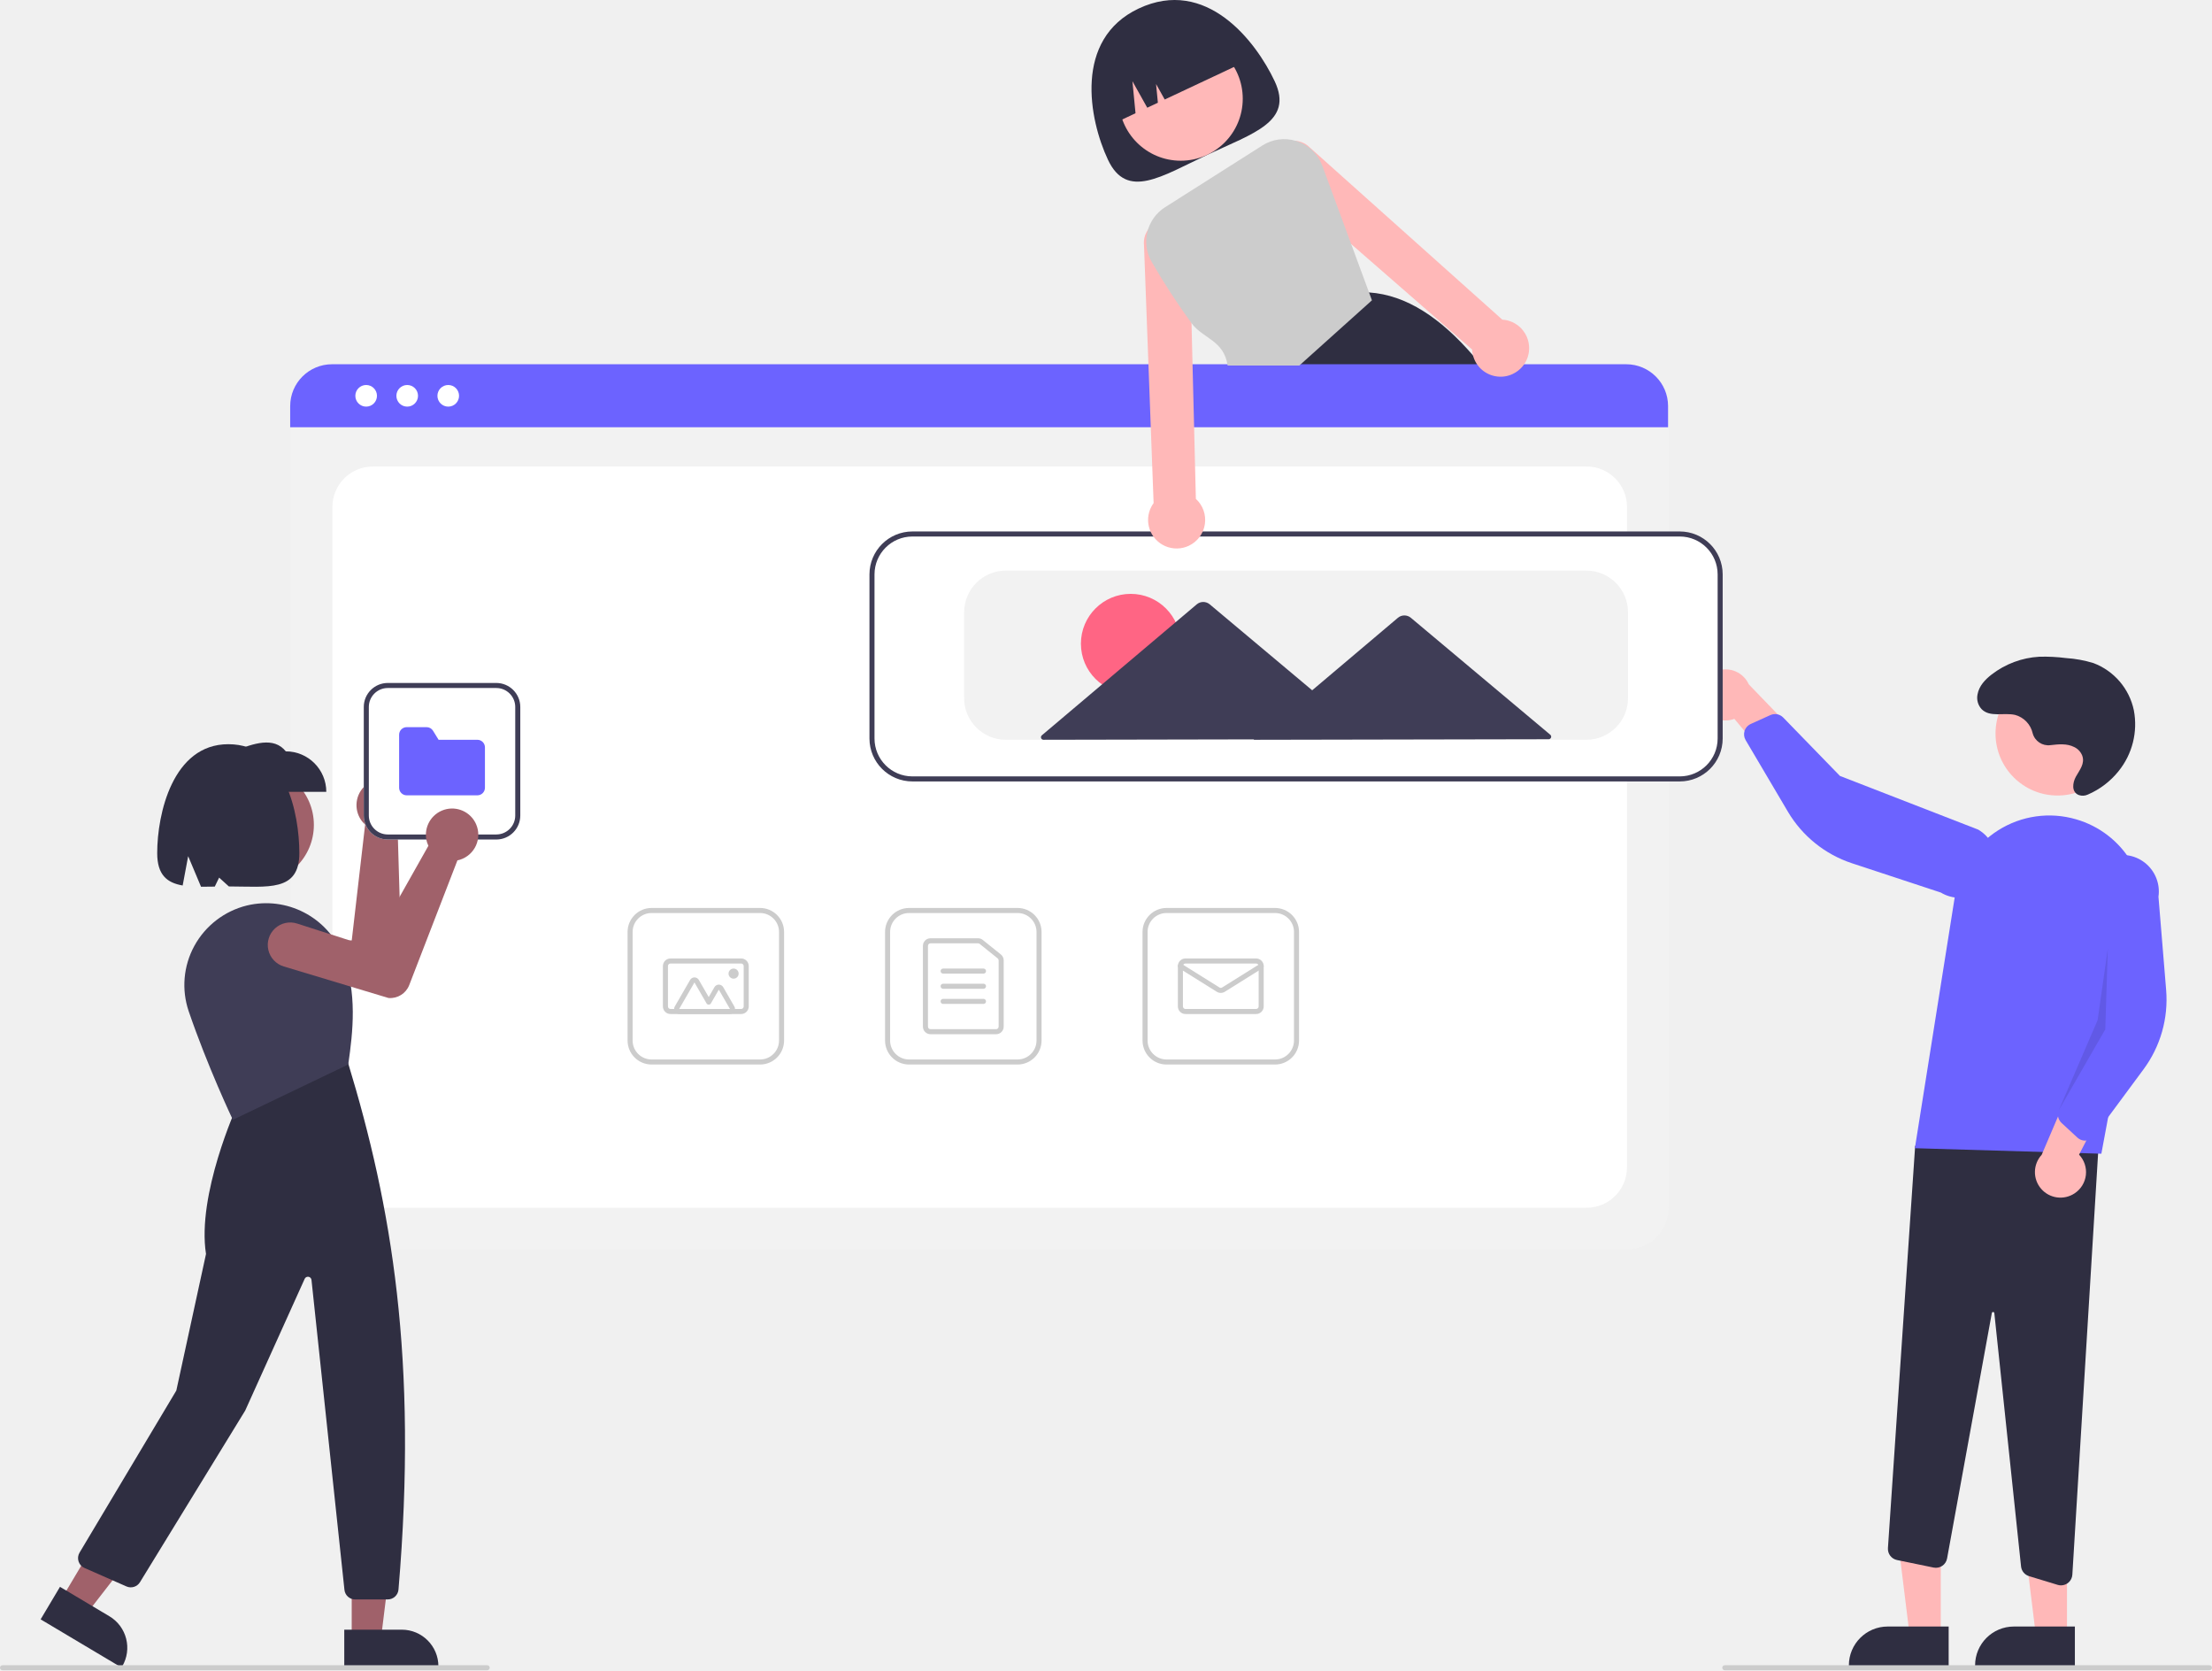
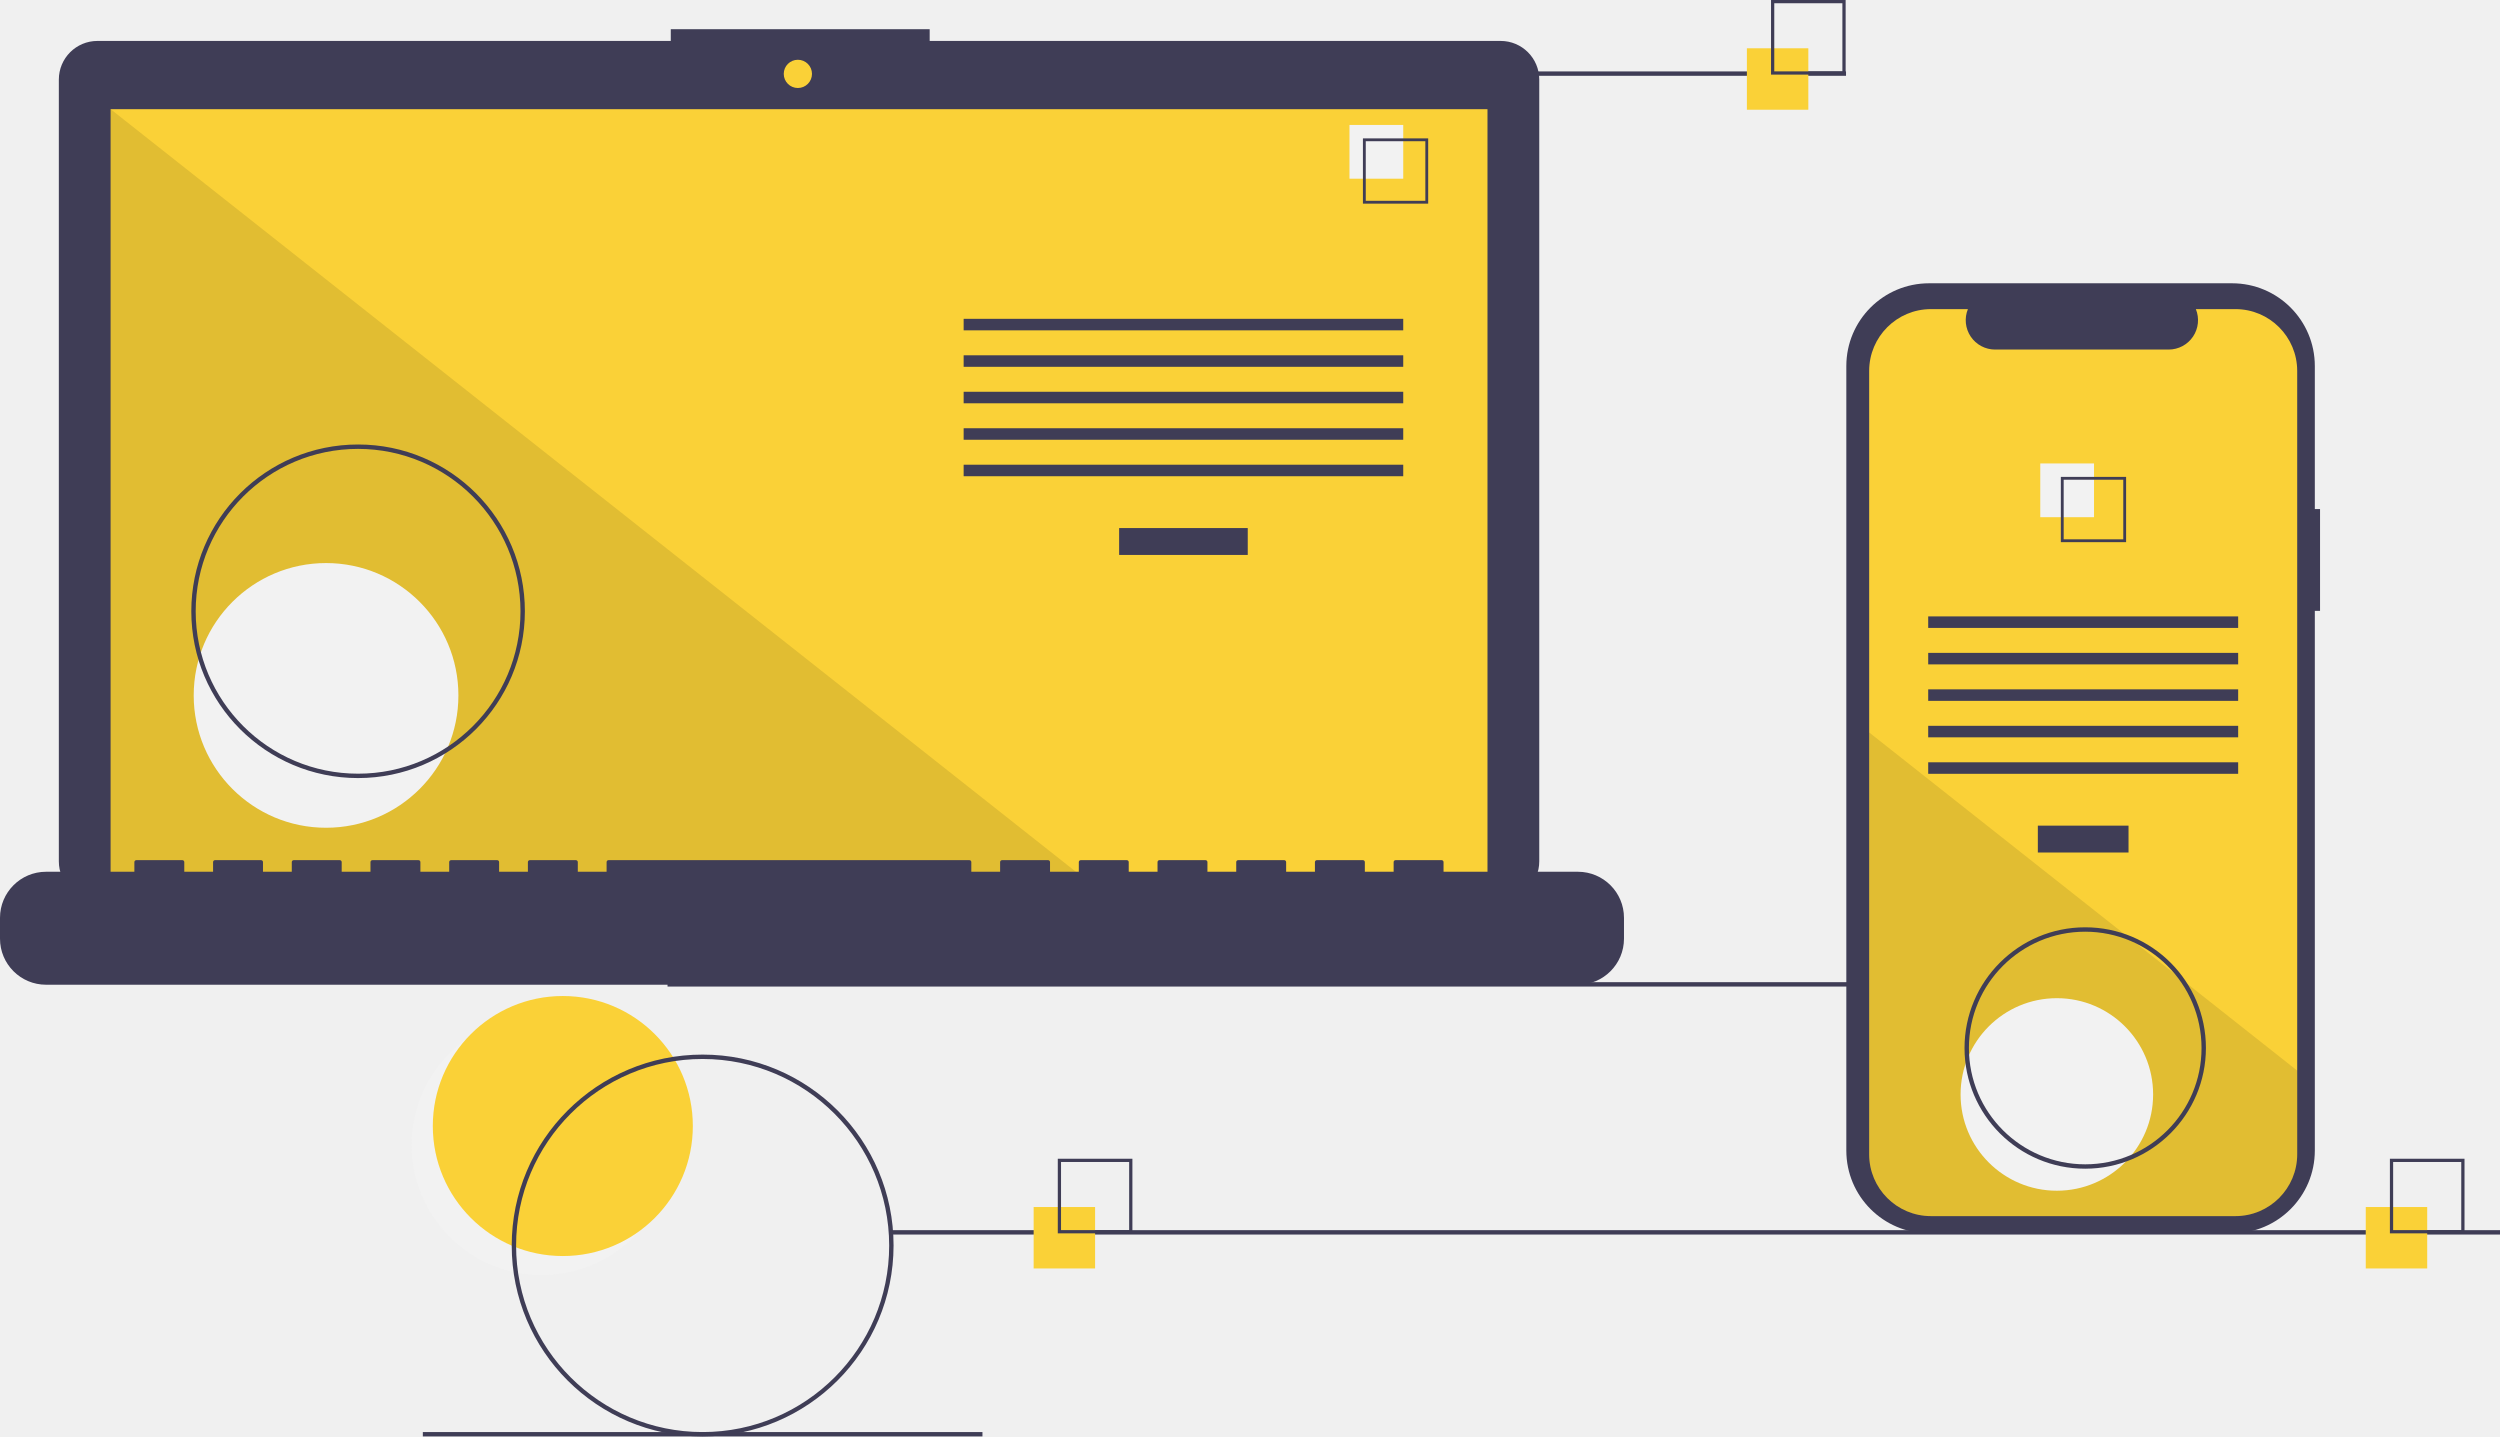
- <svg xmlns="http://www.w3.org/2000/svg" id="a27520da-4319-485c-96d7-e776d7397e13" data-name="Layer 1" width="876.272" height="661.473" viewBox="0 0 876.272 661.473">
-   <path d="M685.834,138.655c7.516,15.995-8.411,20.526-26.655,29.099s-31.898,17.942-39.414,1.947-13.615-47.743,12.195-59.871C658.66,97.284,678.318,122.659,685.834,138.655Z" transform="translate(-180.8642 -106.4605)" fill="#2f2e41" />
-   <circle cx="467.746" cy="39.089" r="24.561" fill="#ffb8b8" />
-   <path d="M770.29,254.473c-.85-1.11-1.7-2.2-2.56-3.26q-1.665-2.07-3.35-4.01c-12.73-14.69-26.27-23.94-41.18-24.93h-.02l-.22-.02-29.71,28.96-10.1,9.84.22.54,5.45,13.57h95.49A234.834,234.834,0,0,0,770.29,254.473Z" transform="translate(-180.8642 -106.4605)" fill="#2f2e41" />
-   <path d="M621.902,155.438l0,0,8.792-4.131-1.225-12.683,5.879,10.496,4.202-1.975-.714-7.399,3.43,6.123,31.224-14.673,0,0a26,26,0,0,0-34.589-12.474l-4.525,2.126A26,26,0,0,0,621.902,155.438Z" transform="translate(-180.8642 -106.4605)" fill="#2f2e41" />
-   <path d="M825.39,601.261H312.552a16.519,16.519,0,0,1-16.5-16.5V276.607a12.102,12.102,0,0,1,12.088-12.088H829.593a12.311,12.311,0,0,1,12.297,12.297V584.761A16.519,16.519,0,0,1,825.39,601.261Z" transform="translate(-180.8642 -106.4605)" fill="#f2f2f2" />
-   <path d="M328.552,584.761h480.839a16,16,0,0,0,16-16V307.213a16,16,0,0,0-16-16H328.552a16,16,0,0,0-16,16V568.761A16,16,0,0,0,328.552,584.761Z" transform="translate(-180.8642 -106.4605)" fill="#fff" />
-   <path d="M841.66,275.663H295.82v-8.4a16.574,16.574,0,0,1,16.56-16.55H825.1a16.574,16.574,0,0,1,16.56,16.55Z" transform="translate(-180.8642 -106.4605)" fill="#6c63ff" />
-   <circle cx="145.051" cy="156.752" r="4.283" fill="#fff" />
-   <circle cx="161.31" cy="156.752" r="4.283" fill="#fff" />
-   <circle cx="177.569" cy="156.752" r="4.283" fill="#fff" />
-   <path d="M583.974,528.04h-43a9.511,9.511,0,0,1-9.5-9.5v-43a9.511,9.511,0,0,1,9.5-9.5h43a9.511,9.511,0,0,1,9.5,9.5v43A9.511,9.511,0,0,1,583.974,528.04Zm-43-60a7.508,7.508,0,0,0-7.5,7.5v43a7.508,7.508,0,0,0,7.5,7.5h43a7.508,7.508,0,0,0,7.5-7.5v-43a7.508,7.508,0,0,0-7.5-7.5Z" transform="translate(-180.8642 -106.4605)" fill="#ccc" />
-   <path d="M575.474,516.04h-26a3.003,3.003,0,0,1-3-3v-32a3.003,3.003,0,0,1,3-3h18.839a3.007,3.007,0,0,1,1.879.662l7.16,5.754a2.984,2.984,0,0,1,1.121,2.338v26.246A3.003,3.003,0,0,1,575.474,516.04Zm-26-36a1.001,1.001,0,0,0-1,1v32a1.001,1.001,0,0,0,1,1h26a1.001,1.001,0,0,0,1-1v-26.246a.995.995,0,0,0-.374-.779l-7.161-5.754a1.002,1.002,0,0,0-.626-.22Z" transform="translate(-180.8642 -106.4605)" fill="#ccc" />
-   <path d="M570.474,492.04h-16a1,1,0,0,1,0-2h16a1,1,0,0,1,0,2Z" transform="translate(-180.8642 -106.4605)" fill="#ccc" />
-   <path d="M570.474,498.04h-16a1,1,0,0,1,0-2h16a1,1,0,0,1,0,2Z" transform="translate(-180.8642 -106.4605)" fill="#ccc" />
-   <path d="M570.474,504.04h-16a1,1,0,0,1,0-2h16a1,1,0,0,1,0,2Z" transform="translate(-180.8642 -106.4605)" fill="#ccc" />
-   <path d="M685.974,528.04h-43a9.511,9.511,0,0,1-9.5-9.5v-43a9.511,9.511,0,0,1,9.5-9.5h43a9.511,9.511,0,0,1,9.5,9.5v43A9.511,9.511,0,0,1,685.974,528.04Zm-43-60a7.508,7.508,0,0,0-7.5,7.5v43a7.508,7.508,0,0,0,7.5,7.5h43a7.508,7.508,0,0,0,7.5-7.5v-43a7.508,7.508,0,0,0-7.5-7.5Z" transform="translate(-180.8642 -106.4605)" fill="#ccc" />
-   <path d="M678.474,508.04h-28a3.003,3.003,0,0,1-3-3v-16a3.003,3.003,0,0,1,3-3h28a3.003,3.003,0,0,1,3,3v16A3.003,3.003,0,0,1,678.474,508.04Zm-28-20a1.001,1.001,0,0,0-1,1v16a1.001,1.001,0,0,0,1,1h28a1.001,1.001,0,0,0,1-1v-16a1.001,1.001,0,0,0-1-1Z" transform="translate(-180.8642 -106.4605)" fill="#ccc" />
-   <path d="M664.474,499.678a3.003,3.003,0,0,1-1.59-.453l-14.94-9.337a1,1,0,0,1,1.061-1.696l14.94,9.337a1.006,1.006,0,0,0,1.06,0l14.939-9.337a1,1,0,0,1,1.061,1.696l-14.939,9.337A3.004,3.004,0,0,1,664.474,499.678Z" transform="translate(-180.8642 -106.4605)" fill="#ccc" />
-   <path d="M481.974,528.04h-43a9.511,9.511,0,0,1-9.5-9.5v-43a9.511,9.511,0,0,1,9.5-9.5h43a9.511,9.511,0,0,1,9.5,9.5v43A9.511,9.511,0,0,1,481.974,528.04Zm-43-60a7.508,7.508,0,0,0-7.5,7.5v43a7.508,7.508,0,0,0,7.5,7.5h43a7.508,7.508,0,0,0,7.5-7.5v-43a7.508,7.508,0,0,0-7.5-7.5Z" transform="translate(-180.8642 -106.4605)" fill="#ccc" />
-   <path d="M474.474,508.04h-28a3.003,3.003,0,0,1-3-3v-16a3.003,3.003,0,0,1,3-3h28a3.003,3.003,0,0,1,3,3v16A3.003,3.003,0,0,1,474.474,508.04Zm-28-20a1.001,1.001,0,0,0-1,1v16a1.001,1.001,0,0,0,1,1h28a1.001,1.001,0,0,0,1-1v-16a1.001,1.001,0,0,0-1-1Z" transform="translate(-180.8642 -106.4605)" fill="#ccc" />
-   <path d="M470.036,508.04h-20.124a2,2,0,0,1-1.732-3l6.062-10.5a2,2,0,0,1,3.464,0l3.915,6.781,2.268-3.929a2,2,0,0,1,3.464,0l4.415,7.647a2,2,0,0,1-1.732,3Zm0-2h0l-4.415-7.647-3.134,5.429a1.0 1,0,0,1-.866.5h0a1.0 1,0,0,1-.866-.5l-4.781-8.281-6.062,10.5Z" transform="translate(-180.8642 -106.4605)" fill="#ccc" />
-   <circle cx="290.61" cy="385.579" r="2" fill="#ccc" />
-   <polygon points="768.825 648.15 756.565 648.149 750.733 600.861 768.827 600.862 768.825 648.15" fill="#ffb8b8" />
-   <path d="M952.816,766.494l-39.531-.001v-.5a15.386,15.386,0,0,1,15.386-15.386h.001l24.144.001Z" transform="translate(-180.8642 -106.4605)" fill="#2f2e41" />
-   <polygon points="818.825 648.15 806.565 648.149 800.733 600.861 818.827 600.862 818.825 648.15" fill="#ffb8b8" />
-   <path d="M1002.816,766.494l-39.531-.001v-.5a15.386,15.386,0,0,1,15.386-15.386h.001l24.144.001Z" transform="translate(-180.8642 -106.4605)" fill="#2f2e41" />
-   <path d="M996.014,734.111l-11.354-3.454a4.493,4.493,0,0,1-3.166-3.833L970.908,626.498a.48.48,0,0,0-.479-.447.469.469,0,0,0-.51.409l-17.731,97.199a4.5,4.5,0,0,1-5.335,3.6L932.342,724.269a4.516,4.516,0,0,1-3.582-4.712l10.785-159.312,73.138-7.892-10.868,177.727a4.505,4.505,0,0,1-4.484,4.228A4.526,4.526,0,0,1,996.014,734.111Z" transform="translate(-180.8642 -106.4605)" fill="#2f2e41" />
-   <circle cx="815.08" cy="290.487" r="24.561" fill="#ffb8b8" />
-   <path d="M939.433,561.18l15.858-99.851a37.857,37.857,0,0,1,48.005-30.399h0a37.743,37.743,0,0,1,26.601,43.262l-16.591,89.172Z" transform="translate(-180.8642 -106.4605)" fill="#6c63ff" />
-   <path d="M1002.725,579.046a10.056,10.056,0,0,0,1.747-15.32l16.396-31.751-18.465,1.97-12.739,29.849a10.11,10.11,0,0,0,13.061,15.251Z" transform="translate(-180.8642 -106.4605)" fill="#ffb8b8" />
-   <path d="M1006.236,558.126a4.506,4.506,0,0,1-2.426-1.151l-6.273-5.797a4.515,4.515,0,0,1-1.092-5.054l12.537-29.718-1.779-58.72a14.497,14.497,0,1,1,28.727,3.919l3.041,36.912a46.373,46.373,0,0,1-8.938,31.397l-19.552,26.432a4.505,4.505,0,0,1-3.195,1.804A4.455,4.455,0,0,1,1006.236,558.126Z" transform="translate(-180.8642 -106.4605)" fill="#6c63ff" />
-   <path d="M854.505,383.566a10.056,10.056,0,0,0,13.426,7.582l22.846,27.478,5.385-17.772-22.52-23.369a10.11,10.11,0,0,0-19.137,6.081Z" transform="translate(-180.8642 -106.4605)" fill="#ffb8b8" />
-   <path d="M872.401,394.955a4.506,4.506,0,0,1,2.006-1.786l7.784-3.517a4.515,4.515,0,0,1,5.08.965l22.478,23.132,54.766,21.257a14.497,14.497,0,1,1-14.809,24.926l-35.177-11.592a46.374,46.374,0,0,1-25.427-20.472l-16.717-28.31a4.505,4.505,0,0,1-.415-3.646A4.454,4.454,0,0,1,872.401,394.955Z" transform="translate(-180.8642 -106.4605)" fill="#6c63ff" />
-   <polygon points="835.002 375.652 834.002 407.652 815.58 439.663 830.962 403.99 835.002 375.652" opacity="0.1" />
-   <path d="M993.13,401.563a6.423,6.423,0,0,1-7.031-4.702,9.764,9.764,0,0,0-6.951-7.274c-4.505-1.029-10.012,1.091-13.314-2.322a6.637,6.637,0,0,1-1.575-5.842c.608-3.317,2.981-5.823,5.563-7.827a34.062,34.062,0,0,1,18.866-7.051,67.677,67.677,0,0,1,10.621.528,47.009,47.009,0,0,1,10.864,1.985,25.576,25.576,0,0,1,16.002,18.68,29.528,29.528,0,0,1-6.057,24.13,31.702,31.702,0,0,1-12.161,9.259,4.744,4.744,0,0,1-3.606.183c-2.957-1.176-2.474-4.839-1.126-7.283,1.443-2.615,3.663-5.146,2.503-8.329a6.302,6.302,0,0,0-3.127-3.366c-2.94-1.499-6.228-1.145-9.389-.78Z" transform="translate(-180.8642 -106.4605)" fill="#2f2e41" />
-   <path d="M846.297,415.433h-304a16.519,16.519,0,0,1-16.5-16.5v-65a16.519,16.519,0,0,1,16.5-16.5h304a16.519,16.519,0,0,1,16.5,16.5v65A16.519,16.519,0,0,1,846.297,415.433Z" transform="translate(-180.8642 -106.4605)" fill="#fff" />
-   <path d="M846.297,415.933h-304a17.019,17.019,0,0,1-17-17v-65a17.019,17.019,0,0,1,17-17h304a17.019,17.019,0,0,1,17,17v65A17.019,17.019,0,0,1,846.297,415.933Zm-304-97a15.017,15.017,0,0,0-15,15v65a15.017,15.017,0,0,0,15,15h304a15.017,15.017,0,0,0,15-15v-65a15.017,15.017,0,0,0-15-15Z" transform="translate(-180.8642 -106.4605)" fill="#3f3d56" />
-   <path d="M809.297,399.433h-230a16.519,16.519,0,0,1-16.5-16.5v-34a16.519,16.519,0,0,1,16.5-16.5h230a16.519,16.519,0,0,1,16.5,16.5v34A16.519,16.519,0,0,1,809.297,399.433Z" transform="translate(-180.8642 -106.4605)" fill="#f2f2f2" />
-   <circle cx="447.928" cy="254.915" r="19.732" fill="#ff6584" />
-   <path d="M795.004,397.442l-27.853-23.36-27.372-22.956a4,4,0,0,0-5.153.01l-27.283,23.062-6.664,5.633-10.048-8.427-30.537-25.611a4,4,0,0,0-5.152.01l-30.438,25.728-30.917,26.133a1.0 1,0,0,0,.647,1.764l63.387-.122,20.064-.039-.196.166,59.808-.115,57.067-.11A1.0 1,0,0,0,795.004,397.442Z" transform="translate(-180.8642 -106.4605)" fill="#3f3d56" />
-   <path d="M1056.136,767.933h-192a1,1,0,0,1,0-2h192a1,1,0,0,1,0,2Z" transform="translate(-180.8642 -106.4605)" fill="#ccc" />
-   <path d="M784.92,238.373a11.221,11.221,0,0,0-7.25-5.1,10.301,10.301,0,0,0-1.66-.21l-76.19-68.12a9.015,9.015,0,0,0-5.63-2.69,7.67,7.67,0,0,0-1.27-.04,9.055,9.055,0,0,0-5.96,15.48l29.17,25.43,47.9,41.75a11.916,11.916,0,0,0,.35,2.33,11.266,11.266,0,0,0,9.67,8.37,11.092,11.092,0,0,0,6.05-1,11.407,11.407,0,0,0,3.88-2.97c.11-.13.21-.25.31-.39a11.293,11.293,0,0,0,.63-12.84Z" transform="translate(-180.8642 -106.4605)" fill="#ffb8b8" />
-   <path d="M654.6,304.023l-.71-28.86-.6-23.95-.41-16.76-.81-32.67a9.046,9.046,0,0,0-15.71-5.25,6.923,6.923,0,0,0-.75.96,8.936,8.936,0,0,0-1.56,6.05l1.78,47.67.89,23.95,1.14,30.55a12.047,12.047,0,0,0-.89,1.41,11.248,11.248,0,0,0-.71,8.84,11.311,11.311,0,0,0,15.56,6.63,11.301,11.301,0,0,0,2.78-18.57Z" transform="translate(-180.8642 -106.4605)" fill="#ffb8b8" />
-   <path d="M723.201,222.273l-7.07-19.15-11.44-31.02a16.006,16.006,0,0,0-9.95-9.68c-.18-.06-.37-.12-.55-.17a15.984,15.984,0,0,0-13.24,1.82l-38.53,24.44a16.093,16.093,0,0,0-5.27,21.75,276.323,276.323,0,0,0,15.73,24.19c4.49,6.11,12.85,6.76,14.3,16.76h28.41l28.76-25.82Z" transform="translate(-180.8642 -106.4605)" fill="#ccc" />
-   <circle cx="101.165" cy="326.682" r="23.172" fill="#a0616a" />
-   <path d="M338.916,417.193q.343.273.664.578a10.38,10.38,0,0,1-.417,15.484,9.722,9.722,0,0,1-.814.613l1.568,52.945a8.061,8.061,0,0,1-5.545,7.867l-.096.021-42.989,4.578a8.899,8.899,0,1,1-1.722-17.713l30.644-2.699,5.3-45.851a9.876,9.876,0,0,1-.972-.99,10.38,10.38,0,0,1,14.378-14.833Z" transform="translate(-180.8642 -106.4605)" fill="#a0616a" />
-   <polygon points="139.328 649.174 150.895 649.174 156.397 604.561 139.326 604.561 139.328 649.174" fill="#a0616a" />
-   <path d="M317.242,751.858l22.778-.001h.001a14.516,14.516,0,0,1,14.516,14.516v.472l-37.294.001Z" transform="translate(-180.8642 -106.4605)" fill="#2f2e41" />
-   <polygon points="24.366 633.182 34.304 639.099 61.857 603.582 47.189 594.849 24.366 633.182" fill="#a0616a" />
-   <path d="M204.627,734.889l19.572,11.653.001 0a14.516,14.516,0,0,1,5.046,19.899l-.241.405L196.96,747.767Z" transform="translate(-180.8642 -106.4605)" fill="#2f2e41" />
-   <path d="M334.488,739.877H321.536a4.238,4.238,0,0,1-4.221-3.797L304.258,613.343a1.415,1.415,0,0,0-2.697-.433l-23.555,52.159-41.704,68.003a4.266,4.266,0,0,1-5.329,1.666l-16.66-7.33a4.247,4.247,0,0,1-1.935-6.064l38.337-64.192,11.758-54.085c-3.698-23.455,12.155-58.326,12.316-58.676l.079-.17,43.668-17.068.219.268c17.221,56.514,27.715,117.332,19.967,208.568A4.274,4.274,0,0,1,334.488,739.877Z" transform="translate(-180.8642 -106.4605)" fill="#2f2e41" />
-   <path d="M273.107,549.934l-.203-.427c-.097-.205-9.807-20.684-17.292-42.571a32.285,32.285,0,0,1,2.239-25.873,32.637,32.637,0,0,1,20.813-16.004h0A32.677,32.677,0,0,1,316.591,484.627c5.937,14.847,4.045,30.695,2.264,43.157l-.035.25-.227.109Z" transform="translate(-180.8642 -106.4605)" fill="#3f3d56" />
-   <path d="M310.124,420.054H273.33V404.015c8.076-3.208,15.978-5.937,20.756,0a16.038,16.038,0,0,1,16.038,16.038Z" transform="translate(-180.8642 -106.4605)" fill="#2f2e41" />
-   <path d="M271.293,401.185c-21.996,0-28.153,27.571-28.153,43.126,0,8.674,3.923,11.777,10.088,12.827l2.177-11.611,5.099,12.111c1.732.009,3.551-.025,5.437-.06l1.729-3.56,3.855,3.496c15.441.023,27.921,2.274,27.921-13.203C299.445,428.756,294.046,401.185,271.293,401.185Z" transform="translate(-180.8642 -106.4605)" fill="#2f2e41" />
-   <path d="M373.864,767.933h-192a1,1,0,1,1,0-2h192a1,1,0,0,1,0,2Z" transform="translate(-180.8642 -106.4605)" fill="#ccc" />
-   <path d="M377.474,438.933h-43a9.511,9.511,0,0,1-9.5-9.5v-43a9.511,9.511,0,0,1,9.5-9.5h43a9.511,9.511,0,0,1,9.5,9.5v43A9.511,9.511,0,0,1,377.474,438.933Z" transform="translate(-180.8642 -106.4605)" fill="#fff" />
-   <path d="M377.474,438.933h-43a9.511,9.511,0,0,1-9.5-9.5v-43a9.511,9.511,0,0,1,9.5-9.5h43a9.511,9.511,0,0,1,9.5,9.5v43A9.511,9.511,0,0,1,377.474,438.933Zm-43-60a7.508,7.508,0,0,0-7.5,7.5v43a7.508,7.508,0,0,0,7.5,7.5h43a7.508,7.508,0,0,0,7.5-7.5v-43a7.508,7.508,0,0,0-7.5-7.5Z" transform="translate(-180.8642 -106.4605)" fill="#3f3d56" />
-   <path d="M369.974,421.433h-28a3.003,3.003,0,0,1-3-3v-21a3.003,3.003,0,0,1,3-3h7.882a2.981,2.981,0,0,1,2.555,1.427l2.198,3.573h15.364a3.003,3.003,0,0,1,3,3v16A3.003,3.003,0,0,1,369.974,421.433Z" transform="translate(-180.8642 -106.4605)" fill="#6c63ff" />
-   <path d="M369.064,432.042q.21.384.388.79a10.38,10.38,0,0,1-6.393,14.109,9.72,9.72,0,0,1-.988.25l-19.099,49.405a8.061,8.061,0,0,1-8.163,5.099l-.096-.018-41.397-12.462a8.899,8.899,0,1,1,5.286-16.993l29.29,9.404,22.676-40.202a9.876,9.876,0,0,1-.511-1.289,10.38,10.38,0,0,1,19.007-8.091Z" transform="translate(-180.8642 -106.4605)" fill="#a0616a" />
+ <svg xmlns="http://www.w3.org/2000/svg" id="b6117b06-2b45-45bc-b789-4a82ab6612dd" data-name="Layer 1" width="1139.171" height="654.543" viewBox="0 0 1139.171 654.543">
+   <circle cx="246.827" cy="521.765" r="59.243" fill="#f2f2f2" />
+   <circle cx="256.46" cy="513.095" r="59.243" fill="#fad137" />
+   <rect x="304.171" y="447.543" width="733" height="2" fill="#3f3d56" />
+   <path d="M714.207,141.381H454.038v-5.362h-117.971v5.362H74.825a17.599,17.599,0,0,0-17.599,17.599V515.231a17.599,17.599,0,0,0,17.599,17.599H714.207a17.599,17.599,0,0,0,17.599-17.599V158.979A17.599,17.599,0,0,0,714.207,141.381Z" transform="translate(-30.41456 -122.7284)" fill="#3f3d56" />
+   <rect x="50.406" y="49.754" width="627.391" height="353.913" fill="#fad137" />
+   <circle cx="363.565" cy="33.667" r="6.435" fill="#fad137" />
+   <polygon points="498.374 403.667 50.406 403.667 50.406 49.754 498.374 403.667" opacity="0.1" />
+   <circle cx="148.574" cy="316.876" r="60.307" fill="#f2f2f2" />
+   <rect x="509.953" y="240.622" width="58.605" height="12.246" fill="#3f3d56" />
+   <rect x="439.102" y="145.279" width="200.307" height="5.248" fill="#3f3d56" />
+   <rect x="439.102" y="161.898" width="200.307" height="5.248" fill="#3f3d56" />
+   <rect x="439.102" y="178.518" width="200.307" height="5.248" fill="#3f3d56" />
+   <rect x="439.102" y="195.137" width="200.307" height="5.248" fill="#3f3d56" />
+   <rect x="439.102" y="211.756" width="200.307" height="5.248" fill="#3f3d56" />
+   <rect x="614.917" y="56.934" width="24.492" height="24.492" fill="#f2f2f2" />
+   <path d="M681.195,215.525h-29.74v-29.74h29.74Zm-28.447-1.293h27.154V187.078H652.748Z" transform="translate(-30.41456 -122.7284)" fill="#3f3d56" />
+   <path d="M749.422,519.96H688.192v-4.412a.875.875,0,0,0-.875-.875h-20.993a.875.875,0,0,0-.875.875v4.412H652.329v-4.412a.875.875,0,0,0-.875-.875H630.462a.875.875,0,0,0-.875.875v4.412H616.467v-4.412a.875.875,0,0,0-.875-.875H594.599a.875.875,0,0,0-.875.875v4.412H580.604v-4.412a.875.875,0,0,0-.875-.875H558.736a.875.875,0,0,0-.875.875v4.412H544.741v-4.412a.875.875,0,0,0-.875-.875H522.873a.875.875,0,0,0-.875.875v4.412H508.878v-4.412a.875.875,0,0,0-.875-.875h-20.993a.875.875,0,0,0-.875.875v4.412H473.015v-4.412a.875.875,0,0,0-.875-.875H307.696a.875.875,0,0,0-.875.875v4.412H293.701v-4.412a.875.875,0,0,0-.875-.875H271.833a.875.875,0,0,0-.875.875v4.412H257.838v-4.412a.875.875,0,0,0-.875-.875h-20.993a.875.875,0,0,0-.875.875v4.412H221.975v-4.412a.875.875,0,0,0-.875-.875H200.107a.875.875,0,0,0-.875.875v4.412H186.112v-4.412a.875.875,0,0,0-.875-.875H164.244a.875.875,0,0,0-.875.875v4.412H150.249v-4.412a.875.875,0,0,0-.875-.875H128.381a.875.875,0,0,0-.875.875v4.412H114.386v-4.412a.875.875,0,0,0-.875-.875H92.519a.875.875,0,0,0-.875.875v4.412H51.407a20.993,20.993,0,0,0-20.993,20.993v9.492A20.993,20.993,0,0,0,51.407,571.438H749.422a20.993,20.993,0,0,0,20.993-20.993v-9.492A20.993,20.993,0,0,0,749.422,519.96Z" transform="translate(-30.41456 -122.7284)" fill="#3f3d56" />
+   <path d="M193.586,477.272a76,76,0,1,1,76-76A76.086,76.086,0,0,1,193.586,477.272Zm0-150a74,74,0,1,0,74,74A74.084,74.084,0,0,0,193.586,327.272Z" transform="translate(-30.41456 -122.7284)" fill="#3f3d56" />
+   <rect x="586.171" y="32.543" width="255" height="2" fill="#3f3d56" />
+   <rect x="406.171" y="560.543" width="733" height="2" fill="#3f3d56" />
+   <rect x="192.672" y="652.543" width="255" height="2" fill="#3f3d56" />
+   <rect x="471" y="550" width="28" height="28" fill="#fad137" />
+   <path d="M546.415,684.728h-34v-34h34Zm-32.522-1.478H544.936V652.207H513.893Z" transform="translate(-30.41456 -122.7284)" fill="#3f3d56" />
+   <rect x="796" y="22" width="28" height="28" fill="#fad137" />
+   <path d="M871.415,156.728h-34v-34h34Zm-32.522-1.478H869.936V124.207H838.893Z" transform="translate(-30.41456 -122.7284)" fill="#3f3d56" />
+   <rect x="1078" y="550" width="28" height="28" fill="#fad137" />
+   <path d="M1153.415,684.728h-34v-34h34Zm-32.522-1.478h31.043V652.207h-31.043Z" transform="translate(-30.41456 -122.7284)" fill="#3f3d56" />
+   <path d="M1087.586,354.687h-2.379V289.525a37.714,37.714,0,0,0-37.714-37.714H909.44A37.714,37.714,0,0,0,871.726,289.525V647.006A37.714,37.714,0,0,0,909.44,684.72h138.053a37.714,37.714,0,0,0,37.714-37.714V401.07h2.379Z" transform="translate(-30.41456 -122.7284)" fill="#3f3d56" />
+   <path d="M1077.176,291.742v356.96a28.165,28.165,0,0,1-28.16,28.17H910.296a28.165,28.165,0,0,1-28.16-28.17v-356.96a28.163,28.163,0,0,1,28.16-28.16h16.83a13.379,13.379,0,0,0,12.39,18.43h79.09a13.379,13.379,0,0,0,12.39-18.43h18.02A28.163,28.163,0,0,1,1077.176,291.742Z" transform="translate(-30.41456 -122.7284)" fill="#fad137" />
+   <rect x="928.58" y="376.218" width="41.324" height="12.246" fill="#3f3d56" />
+   <rect x="878.621" y="280.875" width="141.24" height="5.248" fill="#3f3d56" />
+   <rect x="878.621" y="297.494" width="141.24" height="5.248" fill="#3f3d56" />
+   <rect x="878.621" y="314.114" width="141.24" height="5.248" fill="#3f3d56" />
+   <rect x="878.621" y="330.733" width="141.24" height="5.248" fill="#3f3d56" />
+   <rect x="878.621" y="347.352" width="141.24" height="5.248" fill="#3f3d56" />
+   <rect x="929.684" y="211.179" width="24.492" height="24.492" fill="#f2f2f2" />
+   <path d="M969.474,340.032v29.74h29.74v-29.74Zm28.45,28.45h-27.16v-27.16h27.16Z" transform="translate(-30.41456 -122.7284)" fill="#3f3d56" />
+   <path d="M1077.176,610.582v38.12a28.165,28.165,0,0,1-28.16,28.17H910.296a28.165,28.165,0,0,1-28.16-28.17v-192.21l116.87,92.33,2,1.58,21.74,17.17,2.03,1.61Z" transform="translate(-30.41456 -122.7284)" opacity="0.1" />
+   <circle cx="937.241" cy="498.707" r="43.868" fill="#f2f2f2" />
+   <path d="M350.586,777.272a87,87,0,1,1,87-87A87.099,87.099,0,0,1,350.586,777.272Zm0-172a85,85,0,1,0,85,85A85.096,85.096,0,0,0,350.586,605.272Z" transform="translate(-30.41456 -122.7284)" fill="#3f3d56" />
+   <path d="M980.586,655.272a55,55,0,1,1,55-55A55.062,55.062,0,0,1,980.586,655.272Zm0-108a53,53,0,1,0,53,53A53.06,53.06,0,0,0,980.586,547.272Z" transform="translate(-30.41456 -122.7284)" fill="#3f3d56" />
</svg>
